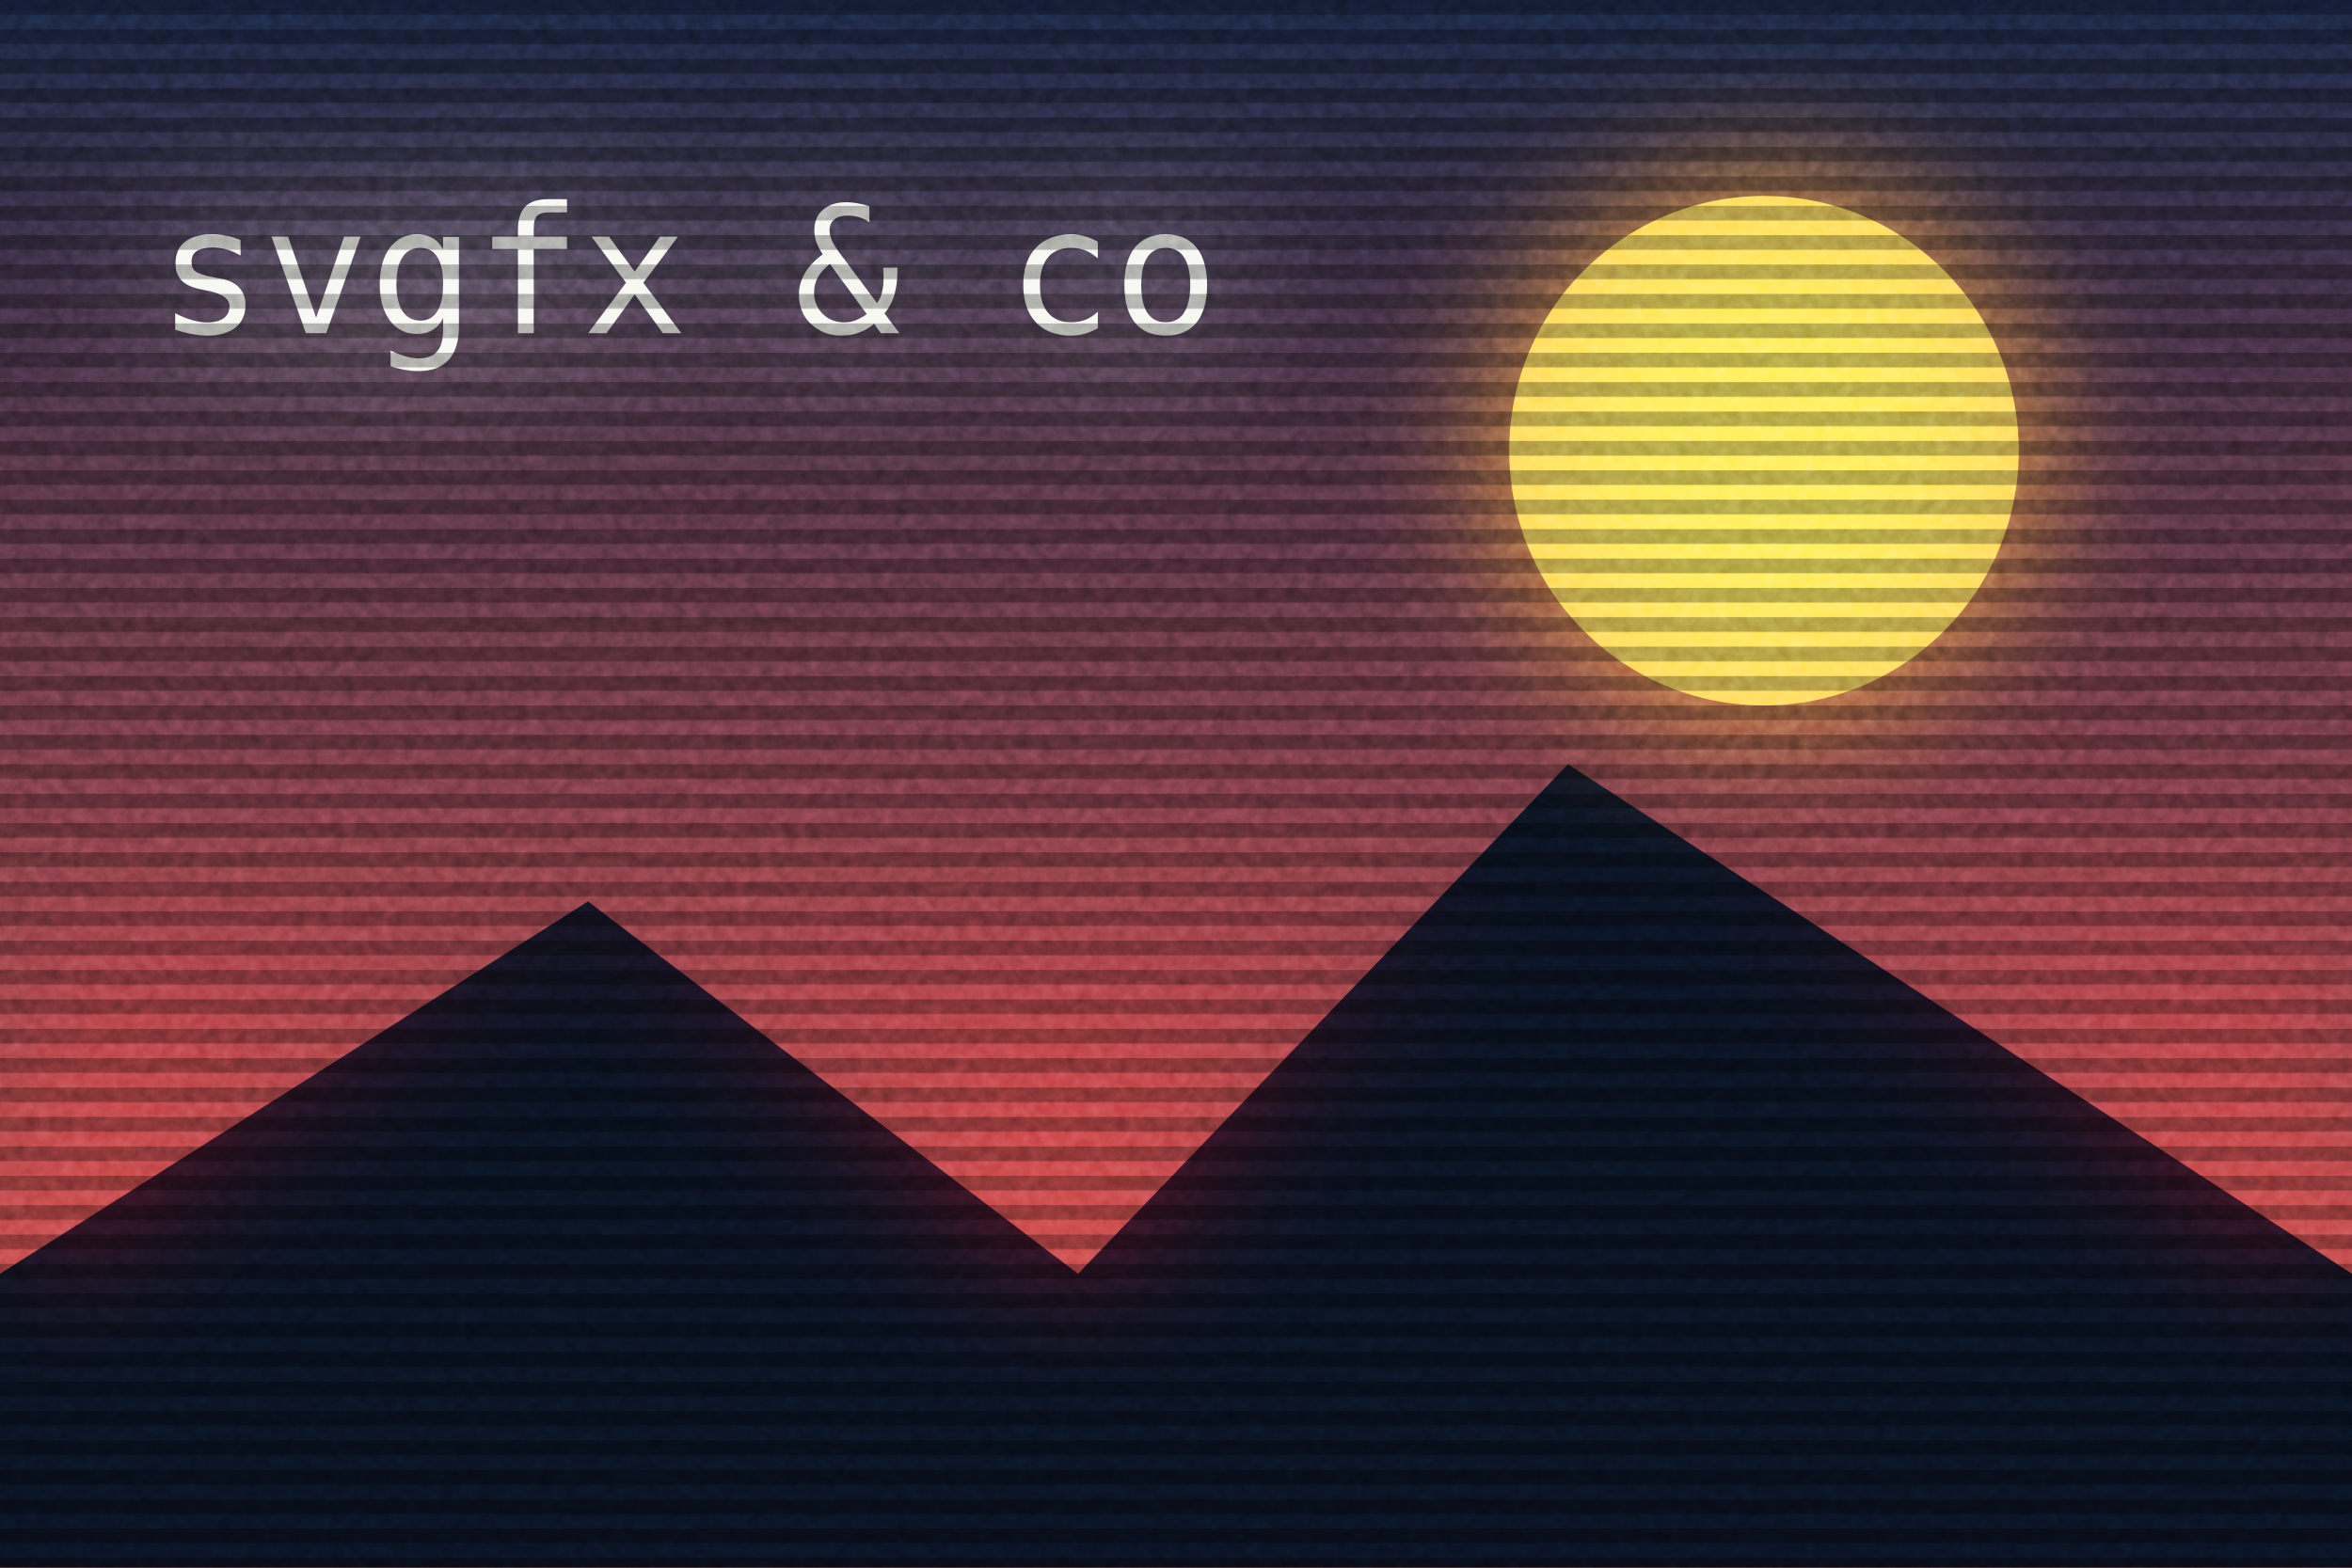
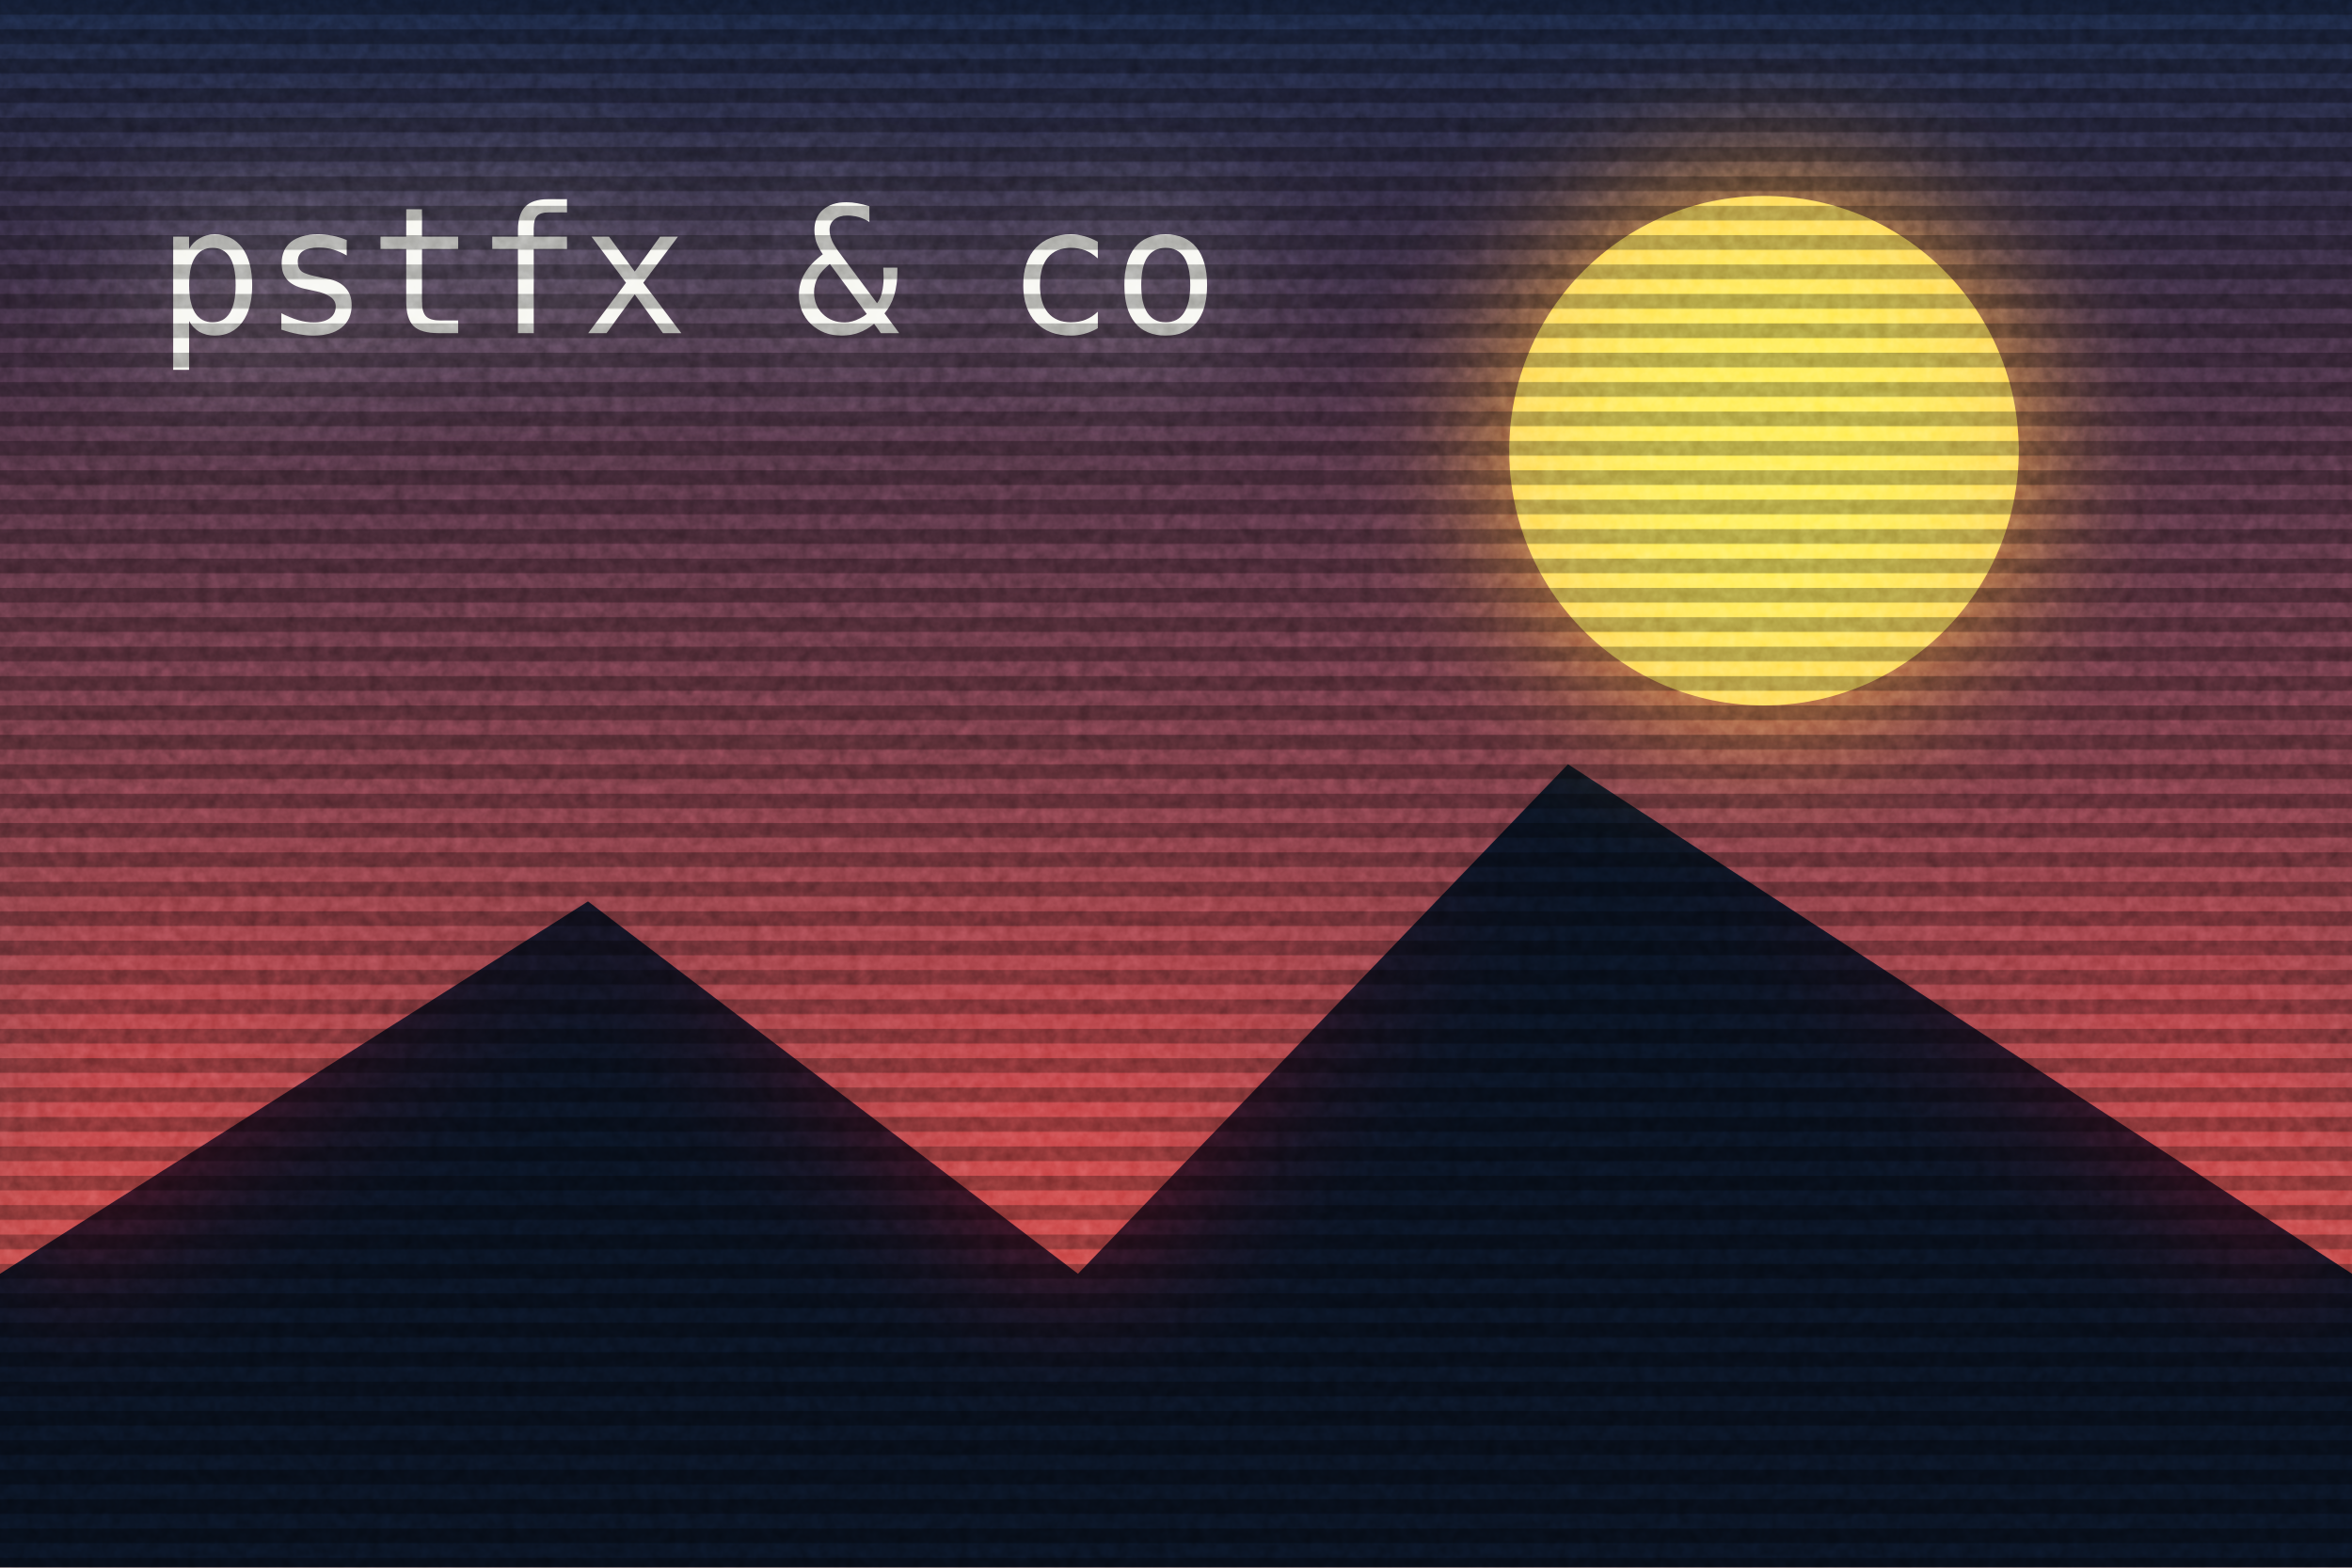
<svg xmlns="http://www.w3.org/2000/svg" viewBox="0 0 240 160" width="240" height="160">
  <defs>
    <linearGradient id="sky" x1="0" y1="0" x2="0" y2="1">
      <stop offset="0" stop-color="#1b2a49" />
      <stop offset="1" stop-color="#f25c54" />
    </linearGradient>
  </defs>
  <defs>
-     <filter id="svgfx-5gcz6k-filter-0" color-interpolation-filters="sRGB" x="-35%" y="-35%" width="170%" height="170%">
-       <feComponentTransfer in="SourceGraphic" result="svgfx-5gcz6k-bloom-bright-0">
+     <filter id="pstfx-rm1leq-filter-0" color-interpolation-filters="sRGB" x="-35%" y="-35%" width="170%" height="170%">
+       <feComponentTransfer in="SourceGraphic" result="pstfx-rm1leq-bloom-bright-0">
        <feFuncR type="linear" slope="2.222" intercept="-1.222" />
        <feFuncG type="linear" slope="2.222" intercept="-1.222" />
        <feFuncB type="linear" slope="2.222" intercept="-1.222" />
      </feComponentTransfer>
-       <feGaussianBlur in="svgfx-5gcz6k-bloom-bright-0" stdDeviation="8" result="svgfx-5gcz6k-bloom-spread-0" />
-       <feComponentTransfer in="svgfx-5gcz6k-bloom-spread-0" result="svgfx-5gcz6k-bloom-boost-0">
+       <feGaussianBlur in="pstfx-rm1leq-bloom-bright-0" stdDeviation="8" result="pstfx-rm1leq-bloom-spread-0" />
+       <feComponentTransfer in="pstfx-rm1leq-bloom-spread-0" result="pstfx-rm1leq-bloom-boost-0">
        <feFuncR type="linear" slope="1.1" />
        <feFuncG type="linear" slope="1.1" />
        <feFuncB type="linear" slope="1.1" />
      </feComponentTransfer>
-       <feBlend in="SourceGraphic" in2="svgfx-5gcz6k-bloom-boost-0" mode="screen" result="svgfx-out-0" />
+       <feBlend in="SourceGraphic" in2="pstfx-rm1leq-bloom-boost-0" mode="screen" result="pstfx-out-0" />
    </filter>
-     <clipPath id="svgfx-5gcz6k-clip" clipPathUnits="userSpaceOnUse">
+     <clipPath id="pstfx-rm1leq-clip" clipPathUnits="userSpaceOnUse">
      <rect width="240" height="160" />
    </clipPath>
-     <pattern id="svgfx-5gcz6k-scanlines-1" patternUnits="userSpaceOnUse" width="3" height="3">
+     <pattern id="pstfx-rm1leq-scanlines-1" patternUnits="userSpaceOnUse" width="3" height="3">
      <rect x="0" y="0" width="3" height="1.5" fill="#000000" />
    </pattern>
-     <filter id="svgfx-5gcz6k-filter-2" color-interpolation-filters="sRGB">
-       <feTurbulence type="fractalNoise" baseFrequency="0.8" numOctaves="3" stitchTiles="stitch" seed="424" result="svgfx-5gcz6k-grain-noise-2" />
-       <feColorMatrix in="svgfx-5gcz6k-grain-noise-2" type="saturate" values="0" result="svgfx-5gcz6k-grain-mono-2" />
-       <feComponentTransfer in="svgfx-5gcz6k-grain-mono-2" result="svgfx-5gcz6k-grain-level-2">
+     <filter id="pstfx-rm1leq-filter-2" color-interpolation-filters="sRGB">
+       <feTurbulence type="fractalNoise" baseFrequency="0.8" numOctaves="3" stitchTiles="stitch" seed="272" result="pstfx-rm1leq-grain-noise-2" />
+       <feColorMatrix in="pstfx-rm1leq-grain-noise-2" type="saturate" values="0" result="pstfx-rm1leq-grain-mono-2" />
+       <feComponentTransfer in="pstfx-rm1leq-grain-mono-2" result="pstfx-rm1leq-grain-level-2">
        <feFuncR type="linear" slope="0.3" intercept="0.35" />
        <feFuncG type="linear" slope="0.3" intercept="0.35" />
        <feFuncB type="linear" slope="0.3" intercept="0.35" />
        <feFuncA type="table" tableValues="1 1" />
      </feComponentTransfer>
-       <feBlend in="svgfx-5gcz6k-grain-level-2" in2="SourceGraphic" mode="overlay" result="svgfx-5gcz6k-grain-blend-2" />
-       <feComposite in="svgfx-5gcz6k-grain-blend-2" in2="SourceGraphic" operator="in" result="svgfx-out-2" />
+       <feBlend in="pstfx-rm1leq-grain-level-2" in2="SourceGraphic" mode="overlay" result="pstfx-rm1leq-grain-blend-2" />
+       <feComposite in="pstfx-rm1leq-grain-blend-2" in2="SourceGraphic" operator="in" result="pstfx-out-2" />
    </filter>
  </defs>
-   <g filter="url(#svgfx-5gcz6k-filter-2)">
-     <g filter="url(#svgfx-5gcz6k-filter-0)">
+   <g filter="url(#pstfx-rm1leq-filter-2)" clip-path="url(#pstfx-rm1leq-clip)">
+     <g filter="url(#pstfx-rm1leq-filter-0)">
      <rect width="240" height="160" fill="url(#sky)" />
      <circle cx="180" cy="46" r="26" fill="#ffd166" />
      <path d="M0 130 L60 92 L110 130 L160 78 L240 130 L240 160 L0 160 Z" fill="#0b1526" />
-       <text x="16" y="34" font-family="monospace" font-size="18" fill="#f7f7f2">svgfx &amp; co</text>
+       <text x="16" y="34" font-family="monospace" font-size="18" fill="#f7f7f2">pstfx &amp; co</text>
    </g>
-     <rect x="0" y="0" width="240" height="160" fill="url(#svgfx-5gcz6k-scanlines-1)" opacity="0.28" style="mix-blend-mode:multiply" clip-path="url(#svgfx-5gcz6k-clip)" />
+     <rect x="0" y="0" width="240" height="160" fill="url(#pstfx-rm1leq-scanlines-1)" opacity="0.28" style="mix-blend-mode:multiply" clip-path="url(#pstfx-rm1leq-clip)" />
  </g>
</svg>
